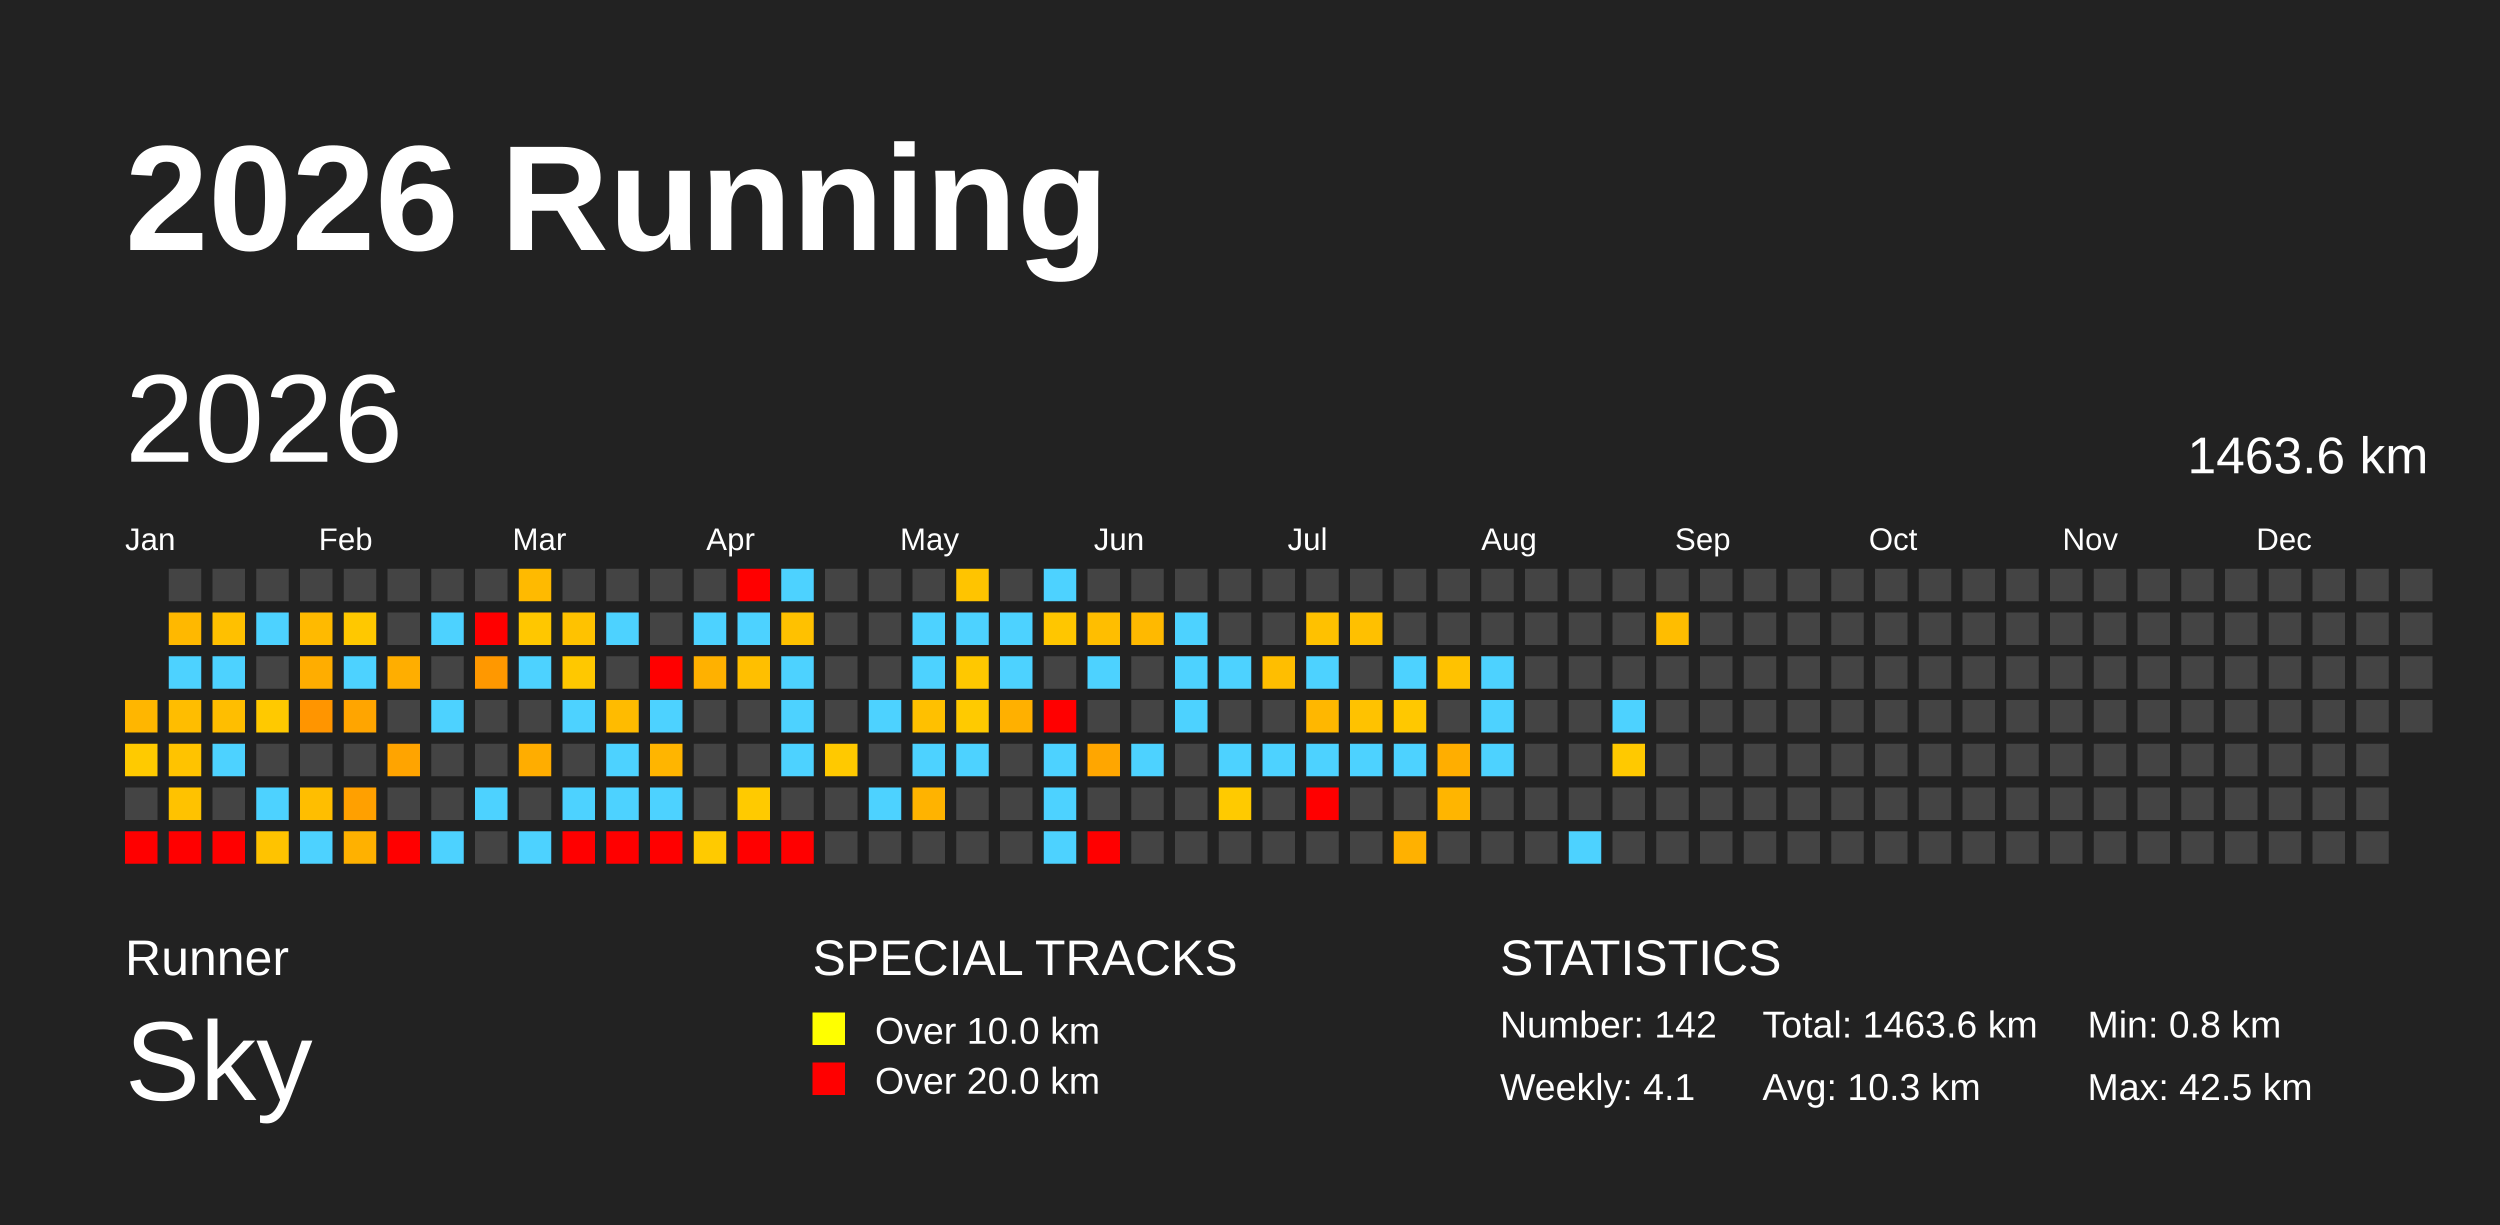
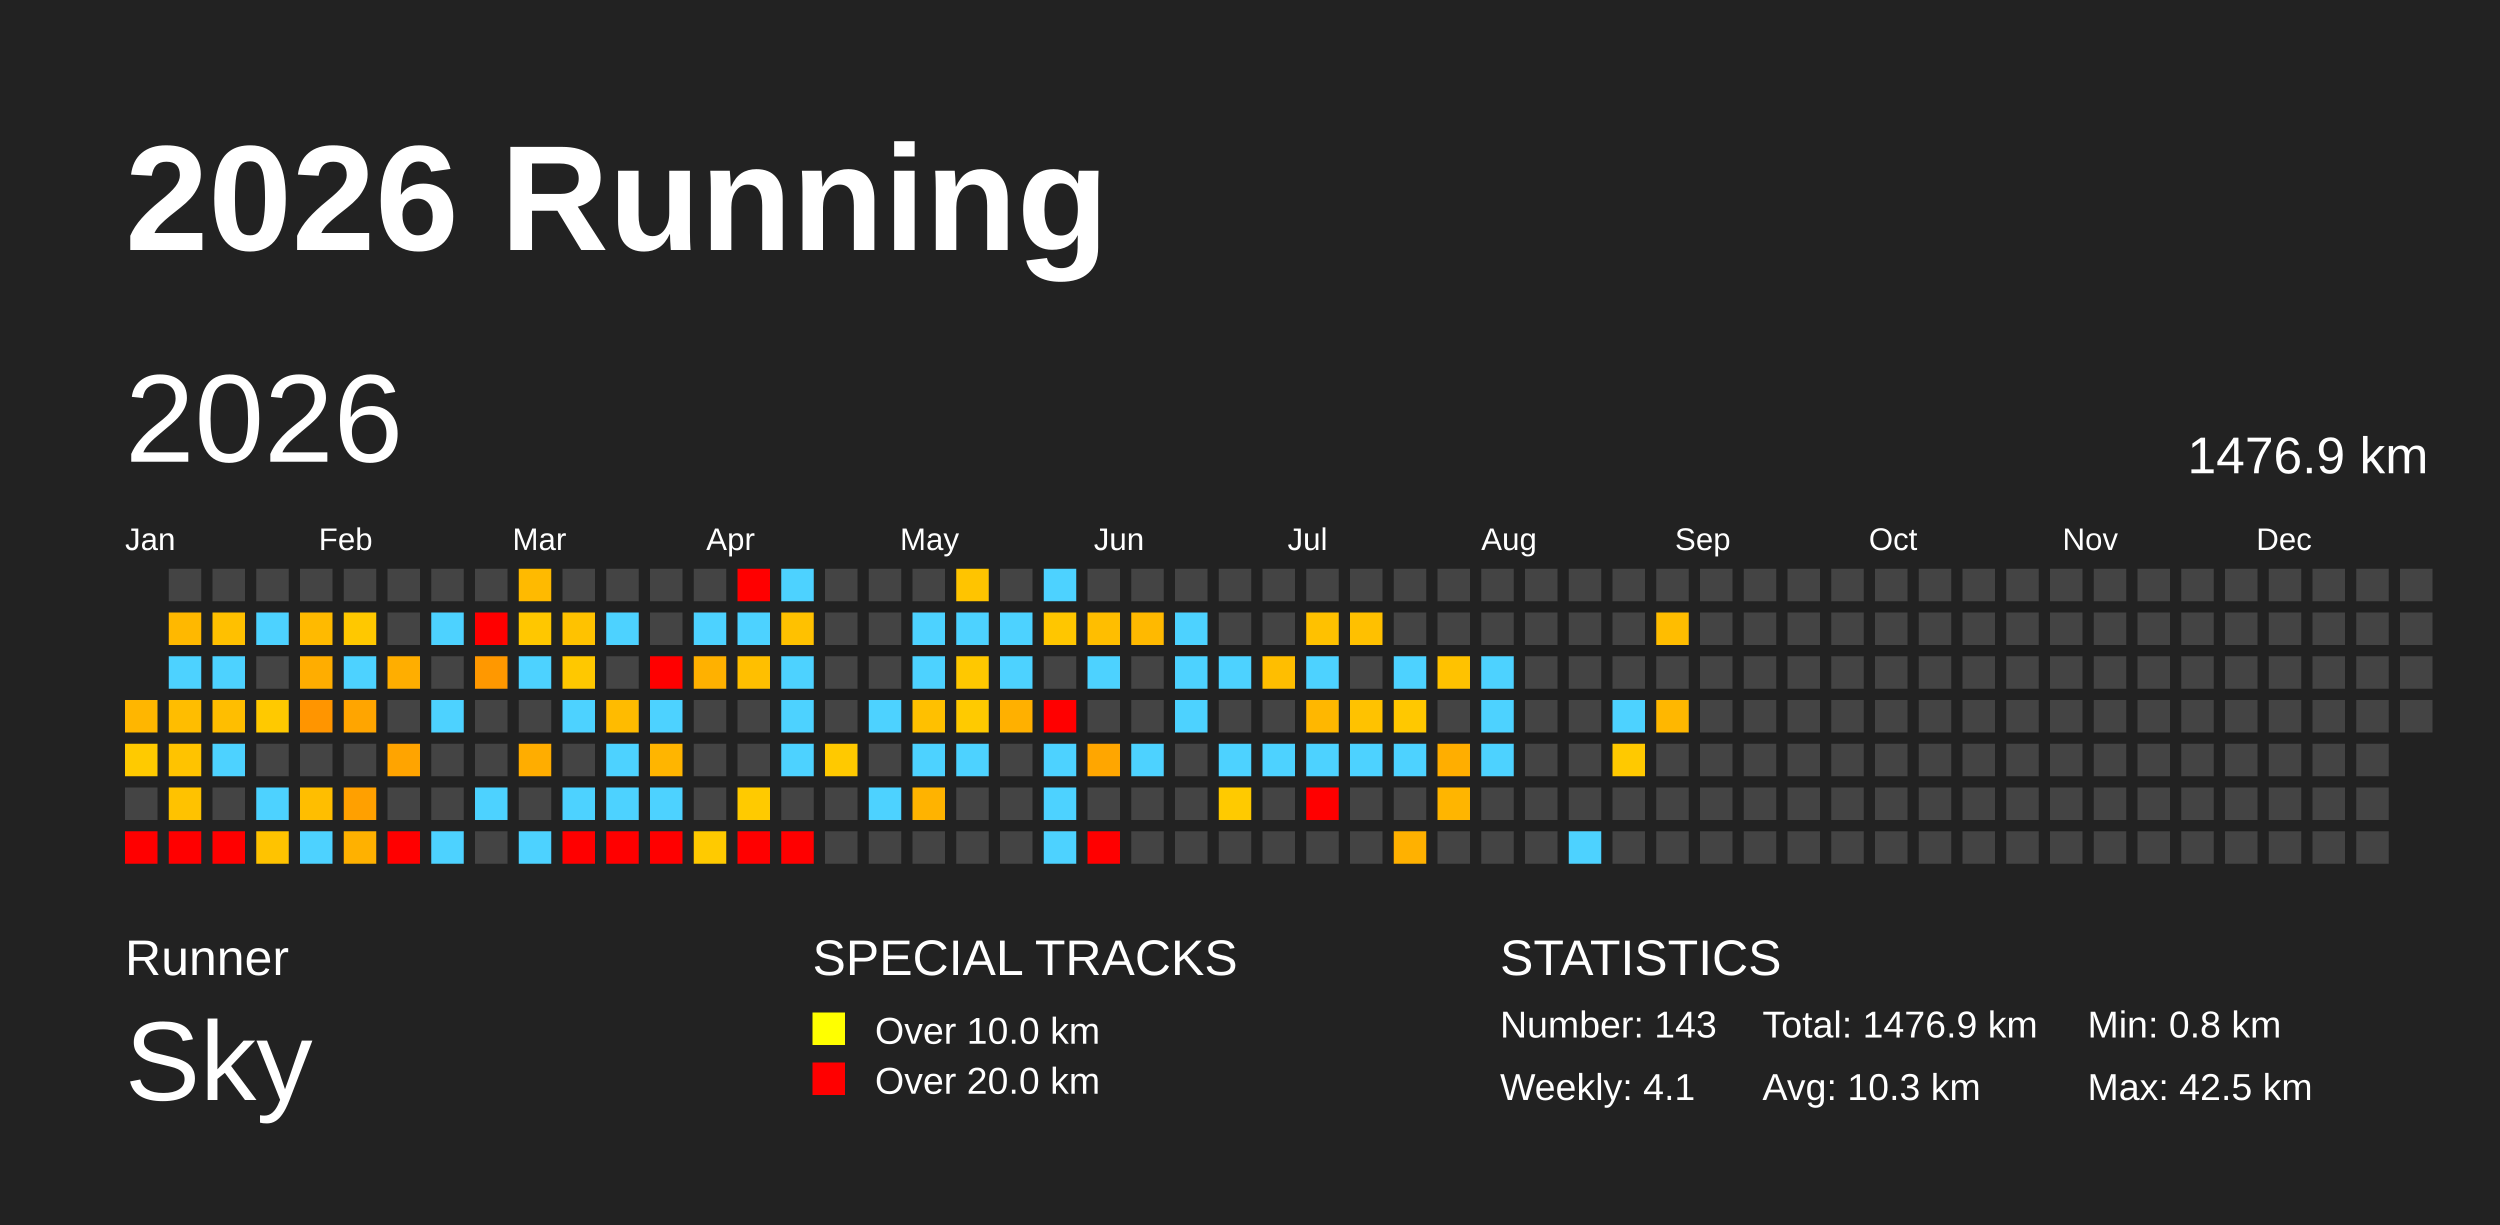
<svg xmlns="http://www.w3.org/2000/svg" baseProfile="full" height="98mm" version="1.1" viewBox="0,0,200,98" width="200mm">
  <defs />
  <rect fill="#222222" height="98" width="200" x="0" y="0" />
  <text fill="#FFFFFF" style="font-size:12px; font-family:Arial; font-weight:bold;" x="10" y="20">2026 Running</text>
  <text fill="#FFFFFF" style="font-size:4px; font-family:Arial" x="10" y="78">Runner</text>
  <text fill="#FFFFFF" style="font-size:9px; font-family:Arial" x="10" y="88">Sky</text>
  <text fill="#FFFFFF" style="font-size:4px; font-family:Arial" x="65" y="78">SPECIAL TRACKS</text>
  <rect fill="yellow" height="2.6" width="2.6" x="65" y="81" />
  <text fill="#FFFFFF" style="font-size:3px; font-family:Arial" x="70" y="83.5">Over 10.0 km</text>
  <rect fill="red" height="2.6" width="2.6" x="65" y="85" />
  <text fill="#FFFFFF" style="font-size:3px; font-family:Arial" x="70" y="87.5">Over 20.0 km</text>
  <text fill="#FFFFFF" style="font-size:4px; font-family:Arial" x="120" y="78">STATISTICS</text>
-   <text fill="#FFFFFF" style="font-size:3px; font-family:Arial" x="120" y="83">Number: 142</text>
+   <text fill="#FFFFFF" style="font-size:3px; font-family:Arial" x="120" y="83">Number: 143</text>
  <text fill="#FFFFFF" style="font-size:3px; font-family:Arial" x="120" y="88">Weekly: 4.1</text>
-   <text fill="#FFFFFF" style="font-size:3px; font-family:Arial" x="141" y="83">Total: 1463.6 km</text>
+   <text fill="#FFFFFF" style="font-size:3px; font-family:Arial" x="141" y="83">Total: 1476.9 km</text>
  <text fill="#FFFFFF" style="font-size:3px; font-family:Arial" x="141" y="88">Avg: 10.3 km</text>
  <text fill="#FFFFFF" style="font-size:3px; font-family:Arial" x="167" y="83">Min: 0.8 km</text>
  <text fill="#FFFFFF" style="font-size:3px; font-family:Arial" x="167" y="88">Max: 42.5 km</text>
  <text dominant-baseline="hanging" fill="#FFFFFF" style="font-size:10.0px; font-family:Arial;" x="10" y="30">2026</text>
-   <text dominant-baseline="hanging" fill="#FFFFFF" style="font-size:4.125px; font-family:Arial;" x="175" y="35">1463.6 km</text>
+   <text dominant-baseline="hanging" fill="#FFFFFF" style="font-size:4.125px; font-family:Arial;" x="175" y="35">1476.9 km</text>
  <text fill="#FFFFFF" style="font-size:2.5px; font-family:Arial" x="10.0" y="44">Jan</text>
  <text fill="#FFFFFF" style="font-size:2.5px; font-family:Arial" x="25.5" y="44">Feb</text>
  <text fill="#FFFFFF" style="font-size:2.5px; font-family:Arial" x="41.0" y="44">Mar</text>
  <text fill="#FFFFFF" style="font-size:2.5px; font-family:Arial" x="56.5" y="44">Apr</text>
  <text fill="#FFFFFF" style="font-size:2.5px; font-family:Arial" x="72.0" y="44">May</text>
  <text fill="#FFFFFF" style="font-size:2.5px; font-family:Arial" x="87.5" y="44">Jun</text>
  <text fill="#FFFFFF" style="font-size:2.5px; font-family:Arial" x="103.0" y="44">Jul</text>
  <text fill="#FFFFFF" style="font-size:2.5px; font-family:Arial" x="118.5" y="44">Aug</text>
  <text fill="#FFFFFF" style="font-size:2.5px; font-family:Arial" x="134.0" y="44">Sep</text>
  <text fill="#FFFFFF" style="font-size:2.5px; font-family:Arial" x="149.5" y="44">Oct</text>
  <text fill="#FFFFFF" style="font-size:2.5px; font-family:Arial" x="165.0" y="44">Nov</text>
  <text fill="#FFFFFF" style="font-size:2.5px; font-family:Arial" x="180.5" y="44">Dec</text>
  <rect fill="#ffb600" height="2.6" width="2.6" x="10.0" y="56.0" />
  <rect fill="#ffca00" height="2.6" width="2.6" x="10.0" y="59.5" />
  <rect fill="#444444" height="2.6" width="2.6" x="10.0" y="63.0" />
  <rect fill="red" height="2.6" width="2.6" x="10.0" y="66.5" />
  <rect fill="#444444" height="2.6" width="2.6" x="13.5" y="45.5" />
  <rect fill="#ffb800" height="2.6" width="2.6" x="13.5" y="49.0" />
  <rect fill="#4dd2ff" height="2.6" width="2.6" x="13.5" y="52.5" />
  <rect fill="#ffbd00" height="2.6" width="2.6" x="13.5" y="56.0" />
  <rect fill="#ffc300" height="2.6" width="2.6" x="13.5" y="59.5" />
  <rect fill="#ffc200" height="2.6" width="2.6" x="13.5" y="63.0" />
  <rect fill="red" height="2.6" width="2.6" x="13.5" y="66.5" />
  <rect fill="#444444" height="2.6" width="2.6" x="17.0" y="45.5" />
  <rect fill="#ffc000" height="2.6" width="2.6" x="17.0" y="49.0" />
  <rect fill="#4dd2ff" height="2.6" width="2.6" x="17.0" y="52.5" />
  <rect fill="#ffbe00" height="2.6" width="2.6" x="17.0" y="56.0" />
  <rect fill="#4dd2ff" height="2.6" width="2.6" x="17.0" y="59.5" />
  <rect fill="#444444" height="2.6" width="2.6" x="17.0" y="63.0" />
  <rect fill="red" height="2.6" width="2.6" x="17.0" y="66.5" />
  <rect fill="#444444" height="2.6" width="2.6" x="20.5" y="45.5" />
  <rect fill="#4dd2ff" height="2.6" width="2.6" x="20.5" y="49.0" />
  <rect fill="#444444" height="2.6" width="2.6" x="20.5" y="52.5" />
  <rect fill="#ffc900" height="2.6" width="2.6" x="20.5" y="56.0" />
  <rect fill="#444444" height="2.6" width="2.6" x="20.5" y="59.5" />
  <rect fill="#4dd2ff" height="2.6" width="2.6" x="20.5" y="63.0" />
  <rect fill="#ffc300" height="2.6" width="2.6" x="20.5" y="66.5" />
  <rect fill="#444444" height="2.6" width="2.6" x="24.0" y="45.5" />
  <rect fill="#ffba00" height="2.6" width="2.6" x="24.0" y="49.0" />
  <rect fill="#ffad00" height="2.6" width="2.6" x="24.0" y="52.5" />
  <rect fill="#ff9500" height="2.6" width="2.6" x="24.0" y="56.0" />
  <rect fill="#444444" height="2.6" width="2.6" x="24.0" y="59.5" />
  <rect fill="#ffbe00" height="2.6" width="2.6" x="24.0" y="63.0" />
  <rect fill="#4dd2ff" height="2.6" width="2.6" x="24.0" y="66.5" />
  <rect fill="#444444" height="2.6" width="2.6" x="27.5" y="45.5" />
  <rect fill="#ffc800" height="2.6" width="2.6" x="27.5" y="49.0" />
  <rect fill="#4dd2ff" height="2.6" width="2.6" x="27.5" y="52.5" />
  <rect fill="#ffa500" height="2.6" width="2.6" x="27.5" y="56.0" />
  <rect fill="#444444" height="2.6" width="2.6" x="27.5" y="59.5" />
  <rect fill="#ffa000" height="2.6" width="2.6" x="27.5" y="63.0" />
  <rect fill="#ffb100" height="2.6" width="2.6" x="27.5" y="66.5" />
  <rect fill="#444444" height="2.6" width="2.6" x="31.0" y="45.5" />
  <rect fill="#444444" height="2.6" width="2.6" x="31.0" y="49.0" />
  <rect fill="#ffae00" height="2.6" width="2.6" x="31.0" y="52.5" />
  <rect fill="#444444" height="2.6" width="2.6" x="31.0" y="56.0" />
  <rect fill="#ffa400" height="2.6" width="2.6" x="31.0" y="59.5" />
  <rect fill="#444444" height="2.6" width="2.6" x="31.0" y="63.0" />
  <rect fill="red" height="2.6" width="2.6" x="31.0" y="66.5" />
  <rect fill="#444444" height="2.6" width="2.6" x="34.5" y="45.5" />
  <rect fill="#4dd2ff" height="2.6" width="2.6" x="34.5" y="49.0" />
  <rect fill="#444444" height="2.6" width="2.6" x="34.5" y="52.5" />
  <rect fill="#4dd2ff" height="2.6" width="2.6" x="34.5" y="56.0" />
  <rect fill="#444444" height="2.6" width="2.6" x="34.5" y="59.5" />
  <rect fill="#444444" height="2.6" width="2.6" x="34.5" y="63.0" />
  <rect fill="#4dd2ff" height="2.6" width="2.6" x="34.5" y="66.5" />
  <rect fill="#444444" height="2.6" width="2.6" x="38.0" y="45.5" />
  <rect fill="red" height="2.6" width="2.6" x="38.0" y="49.0" />
  <rect fill="#ff9800" height="2.6" width="2.6" x="38.0" y="52.5" />
  <rect fill="#444444" height="2.6" width="2.6" x="38.0" y="56.0" />
  <rect fill="#444444" height="2.6" width="2.6" x="38.0" y="59.5" />
  <rect fill="#4dd2ff" height="2.6" width="2.6" x="38.0" y="63.0" />
  <rect fill="#444444" height="2.6" width="2.6" x="38.0" y="66.5" />
  <rect fill="#ffba00" height="2.6" width="2.6" x="41.5" y="45.5" />
  <rect fill="#ffc700" height="2.6" width="2.6" x="41.5" y="49.0" />
  <rect fill="#4dd2ff" height="2.6" width="2.6" x="41.5" y="52.5" />
  <rect fill="#444444" height="2.6" width="2.6" x="41.5" y="56.0" />
  <rect fill="#ffad00" height="2.6" width="2.6" x="41.5" y="59.5" />
  <rect fill="#444444" height="2.6" width="2.6" x="41.5" y="63.0" />
  <rect fill="#4dd2ff" height="2.6" width="2.6" x="41.5" y="66.5" />
  <rect fill="#444444" height="2.6" width="2.6" x="45.0" y="45.5" />
  <rect fill="#ffc200" height="2.6" width="2.6" x="45.0" y="49.0" />
  <rect fill="#ffc800" height="2.6" width="2.6" x="45.0" y="52.5" />
  <rect fill="#4dd2ff" height="2.6" width="2.6" x="45.0" y="56.0" />
  <rect fill="#444444" height="2.6" width="2.6" x="45.0" y="59.5" />
  <rect fill="#4dd2ff" height="2.6" width="2.6" x="45.0" y="63.0" />
  <rect fill="red" height="2.6" width="2.6" x="45.0" y="66.5" />
  <rect fill="#444444" height="2.6" width="2.6" x="48.5" y="45.5" />
  <rect fill="#4dd2ff" height="2.6" width="2.6" x="48.5" y="49.0" />
  <rect fill="#444444" height="2.6" width="2.6" x="48.5" y="52.5" />
  <rect fill="#ffbb00" height="2.6" width="2.6" x="48.5" y="56.0" />
  <rect fill="#4dd2ff" height="2.6" width="2.6" x="48.5" y="59.5" />
  <rect fill="#4dd2ff" height="2.6" width="2.6" x="48.5" y="63.0" />
  <rect fill="red" height="2.6" width="2.6" x="48.5" y="66.5" />
  <rect fill="#444444" height="2.6" width="2.6" x="52.0" y="45.5" />
  <rect fill="#444444" height="2.6" width="2.6" x="52.0" y="49.0" />
  <rect fill="red" height="2.6" width="2.6" x="52.0" y="52.5" />
  <rect fill="#4dd2ff" height="2.6" width="2.6" x="52.0" y="56.0" />
  <rect fill="#ffb500" height="2.6" width="2.6" x="52.0" y="59.5" />
  <rect fill="#4dd2ff" height="2.6" width="2.6" x="52.0" y="63.0" />
  <rect fill="red" height="2.6" width="2.6" x="52.0" y="66.5" />
  <rect fill="#444444" height="2.6" width="2.6" x="55.5" y="45.5" />
  <rect fill="#4dd2ff" height="2.6" width="2.6" x="55.5" y="49.0" />
  <rect fill="#ffb100" height="2.6" width="2.6" x="55.5" y="52.5" />
  <rect fill="#444444" height="2.6" width="2.6" x="55.5" y="56.0" />
  <rect fill="#444444" height="2.6" width="2.6" x="55.5" y="59.5" />
  <rect fill="#444444" height="2.6" width="2.6" x="55.5" y="63.0" />
  <rect fill="#ffca00" height="2.6" width="2.6" x="55.5" y="66.5" />
  <rect fill="red" height="2.6" width="2.6" x="59.0" y="45.5" />
  <rect fill="#4dd2ff" height="2.6" width="2.6" x="59.0" y="49.0" />
  <rect fill="#ffbf00" height="2.6" width="2.6" x="59.0" y="52.5" />
  <rect fill="#444444" height="2.6" width="2.6" x="59.0" y="56.0" />
  <rect fill="#444444" height="2.6" width="2.6" x="59.0" y="59.5" />
  <rect fill="#ffca00" height="2.6" width="2.6" x="59.0" y="63.0" />
  <rect fill="red" height="2.6" width="2.6" x="59.0" y="66.5" />
  <rect fill="#4dd2ff" height="2.6" width="2.6" x="62.5" y="45.5" />
  <rect fill="#ffc100" height="2.6" width="2.6" x="62.5" y="49.0" />
  <rect fill="#4dd2ff" height="2.6" width="2.6" x="62.5" y="52.5" />
  <rect fill="#4dd2ff" height="2.6" width="2.6" x="62.5" y="56.0" />
  <rect fill="#4dd2ff" height="2.6" width="2.6" x="62.5" y="59.5" />
  <rect fill="#444444" height="2.6" width="2.6" x="62.5" y="63.0" />
  <rect fill="red" height="2.6" width="2.6" x="62.5" y="66.5" />
  <rect fill="#444444" height="2.6" width="2.6" x="66.0" y="45.5" />
  <rect fill="#444444" height="2.6" width="2.6" x="66.0" y="49.0" />
  <rect fill="#444444" height="2.6" width="2.6" x="66.0" y="52.5" />
  <rect fill="#444444" height="2.6" width="2.6" x="66.0" y="56.0" />
  <rect fill="#ffc900" height="2.6" width="2.6" x="66.0" y="59.5" />
  <rect fill="#444444" height="2.6" width="2.6" x="66.0" y="63.0" />
  <rect fill="#444444" height="2.6" width="2.6" x="66.0" y="66.5" />
  <rect fill="#444444" height="2.6" width="2.6" x="69.5" y="45.5" />
  <rect fill="#444444" height="2.6" width="2.6" x="69.5" y="49.0" />
  <rect fill="#444444" height="2.6" width="2.6" x="69.5" y="52.5" />
  <rect fill="#4dd2ff" height="2.6" width="2.6" x="69.5" y="56.0" />
  <rect fill="#444444" height="2.6" width="2.6" x="69.5" y="59.5" />
  <rect fill="#4dd2ff" height="2.6" width="2.6" x="69.5" y="63.0" />
  <rect fill="#444444" height="2.6" width="2.6" x="69.5" y="66.5" />
  <rect fill="#444444" height="2.6" width="2.6" x="73.0" y="45.5" />
  <rect fill="#4dd2ff" height="2.6" width="2.6" x="73.0" y="49.0" />
  <rect fill="#4dd2ff" height="2.6" width="2.6" x="73.0" y="52.5" />
  <rect fill="#ffc000" height="2.6" width="2.6" x="73.0" y="56.0" />
  <rect fill="#4dd2ff" height="2.6" width="2.6" x="73.0" y="59.5" />
  <rect fill="#ffb300" height="2.6" width="2.6" x="73.0" y="63.0" />
  <rect fill="#444444" height="2.6" width="2.6" x="73.0" y="66.5" />
  <rect fill="#ffc400" height="2.6" width="2.6" x="76.5" y="45.5" />
  <rect fill="#4dd2ff" height="2.6" width="2.6" x="76.5" y="49.0" />
  <rect fill="#ffc800" height="2.6" width="2.6" x="76.5" y="52.5" />
  <rect fill="#ffca00" height="2.6" width="2.6" x="76.5" y="56.0" />
  <rect fill="#4dd2ff" height="2.6" width="2.6" x="76.5" y="59.5" />
  <rect fill="#444444" height="2.6" width="2.6" x="76.5" y="63.0" />
  <rect fill="#444444" height="2.6" width="2.6" x="76.5" y="66.5" />
  <rect fill="#444444" height="2.6" width="2.6" x="80.0" y="45.5" />
  <rect fill="#4dd2ff" height="2.6" width="2.6" x="80.0" y="49.0" />
  <rect fill="#4dd2ff" height="2.6" width="2.6" x="80.0" y="52.5" />
  <rect fill="#ffb000" height="2.6" width="2.6" x="80.0" y="56.0" />
  <rect fill="#444444" height="2.6" width="2.6" x="80.0" y="59.5" />
  <rect fill="#444444" height="2.6" width="2.6" x="80.0" y="63.0" />
  <rect fill="#444444" height="2.6" width="2.6" x="80.0" y="66.5" />
  <rect fill="#4dd2ff" height="2.6" width="2.6" x="83.5" y="45.5" />
  <rect fill="#ffc600" height="2.6" width="2.6" x="83.5" y="49.0" />
  <rect fill="#444444" height="2.6" width="2.6" x="83.5" y="52.5" />
  <rect fill="red" height="2.6" width="2.6" x="83.5" y="56.0" />
  <rect fill="#4dd2ff" height="2.6" width="2.6" x="83.5" y="59.5" />
  <rect fill="#4dd2ff" height="2.6" width="2.6" x="83.5" y="63.0" />
  <rect fill="#4dd2ff" height="2.6" width="2.6" x="83.5" y="66.5" />
  <rect fill="#444444" height="2.6" width="2.6" x="87.0" y="45.5" />
  <rect fill="#ffbe00" height="2.6" width="2.6" x="87.0" y="49.0" />
  <rect fill="#4dd2ff" height="2.6" width="2.6" x="87.0" y="52.5" />
  <rect fill="#444444" height="2.6" width="2.6" x="87.0" y="56.0" />
  <rect fill="#ffa600" height="2.6" width="2.6" x="87.0" y="59.5" />
  <rect fill="#444444" height="2.6" width="2.6" x="87.0" y="63.0" />
  <rect fill="red" height="2.6" width="2.6" x="87.0" y="66.5" />
  <rect fill="#444444" height="2.6" width="2.6" x="90.5" y="45.5" />
  <rect fill="#ffb900" height="2.6" width="2.6" x="90.5" y="49.0" />
  <rect fill="#444444" height="2.6" width="2.6" x="90.5" y="52.5" />
  <rect fill="#444444" height="2.6" width="2.6" x="90.5" y="56.0" />
  <rect fill="#4dd2ff" height="2.6" width="2.6" x="90.5" y="59.5" />
  <rect fill="#444444" height="2.6" width="2.6" x="90.5" y="63.0" />
  <rect fill="#444444" height="2.6" width="2.6" x="90.5" y="66.5" />
  <rect fill="#444444" height="2.6" width="2.6" x="94.0" y="45.5" />
  <rect fill="#4dd2ff" height="2.6" width="2.6" x="94.0" y="49.0" />
  <rect fill="#4dd2ff" height="2.6" width="2.6" x="94.0" y="52.5" />
  <rect fill="#4dd2ff" height="2.6" width="2.6" x="94.0" y="56.0" />
  <rect fill="#444444" height="2.6" width="2.6" x="94.0" y="59.5" />
  <rect fill="#444444" height="2.6" width="2.6" x="94.0" y="63.0" />
  <rect fill="#444444" height="2.6" width="2.6" x="94.0" y="66.5" />
  <rect fill="#444444" height="2.6" width="2.6" x="97.5" y="45.5" />
  <rect fill="#444444" height="2.6" width="2.6" x="97.5" y="49.0" />
  <rect fill="#4dd2ff" height="2.6" width="2.6" x="97.5" y="52.5" />
  <rect fill="#444444" height="2.6" width="2.6" x="97.5" y="56.0" />
  <rect fill="#4dd2ff" height="2.6" width="2.6" x="97.5" y="59.5" />
  <rect fill="#ffca00" height="2.6" width="2.6" x="97.5" y="63.0" />
  <rect fill="#444444" height="2.6" width="2.6" x="97.5" y="66.5" />
  <rect fill="#444444" height="2.6" width="2.6" x="101.0" y="45.5" />
  <rect fill="#444444" height="2.6" width="2.6" x="101.0" y="49.0" />
  <rect fill="#ffbe00" height="2.6" width="2.6" x="101.0" y="52.5" />
  <rect fill="#444444" height="2.6" width="2.6" x="101.0" y="56.0" />
  <rect fill="#4dd2ff" height="2.6" width="2.6" x="101.0" y="59.5" />
  <rect fill="#444444" height="2.6" width="2.6" x="101.0" y="63.0" />
  <rect fill="#444444" height="2.6" width="2.6" x="101.0" y="66.5" />
  <rect fill="#444444" height="2.6" width="2.6" x="104.5" y="45.5" />
  <rect fill="#ffc100" height="2.6" width="2.6" x="104.5" y="49.0" />
  <rect fill="#4dd2ff" height="2.6" width="2.6" x="104.5" y="52.5" />
  <rect fill="#ffb700" height="2.6" width="2.6" x="104.5" y="56.0" />
  <rect fill="#4dd2ff" height="2.6" width="2.6" x="104.5" y="59.5" />
  <rect fill="red" height="2.6" width="2.6" x="104.5" y="63.0" />
  <rect fill="#444444" height="2.6" width="2.6" x="104.5" y="66.5" />
  <rect fill="#444444" height="2.6" width="2.6" x="108.0" y="45.5" />
  <rect fill="#ffc000" height="2.6" width="2.6" x="108.0" y="49.0" />
  <rect fill="#444444" height="2.6" width="2.6" x="108.0" y="52.5" />
  <rect fill="#ffc200" height="2.6" width="2.6" x="108.0" y="56.0" />
  <rect fill="#4dd2ff" height="2.6" width="2.6" x="108.0" y="59.5" />
  <rect fill="#444444" height="2.6" width="2.6" x="108.0" y="63.0" />
  <rect fill="#444444" height="2.6" width="2.6" x="108.0" y="66.5" />
  <rect fill="#444444" height="2.6" width="2.6" x="111.5" y="45.5" />
  <rect fill="#444444" height="2.6" width="2.6" x="111.5" y="49.0" />
  <rect fill="#4dd2ff" height="2.6" width="2.6" x="111.5" y="52.5" />
  <rect fill="#ffc800" height="2.6" width="2.6" x="111.5" y="56.0" />
  <rect fill="#4dd2ff" height="2.6" width="2.6" x="111.5" y="59.5" />
  <rect fill="#444444" height="2.6" width="2.6" x="111.5" y="63.0" />
  <rect fill="#ffb100" height="2.6" width="2.6" x="111.5" y="66.5" />
  <rect fill="#444444" height="2.6" width="2.6" x="115.0" y="45.5" />
  <rect fill="#444444" height="2.6" width="2.6" x="115.0" y="49.0" />
  <rect fill="#ffc200" height="2.6" width="2.6" x="115.0" y="52.5" />
  <rect fill="#444444" height="2.6" width="2.6" x="115.0" y="56.0" />
  <rect fill="#ffae00" height="2.6" width="2.6" x="115.0" y="59.5" />
  <rect fill="#ffb500" height="2.6" width="2.6" x="115.0" y="63.0" />
  <rect fill="#444444" height="2.6" width="2.6" x="115.0" y="66.5" />
  <rect fill="#444444" height="2.6" width="2.6" x="118.5" y="45.5" />
  <rect fill="#444444" height="2.6" width="2.6" x="118.5" y="49.0" />
  <rect fill="#4dd2ff" height="2.6" width="2.6" x="118.5" y="52.5" />
  <rect fill="#4dd2ff" height="2.6" width="2.6" x="118.5" y="56.0" />
  <rect fill="#4dd2ff" height="2.6" width="2.6" x="118.5" y="59.5" />
  <rect fill="#444444" height="2.6" width="2.6" x="118.5" y="63.0" />
  <rect fill="#444444" height="2.6" width="2.6" x="118.5" y="66.5" />
  <rect fill="#444444" height="2.6" width="2.6" x="122.0" y="45.5" />
  <rect fill="#444444" height="2.6" width="2.6" x="122.0" y="49.0" />
  <rect fill="#444444" height="2.6" width="2.6" x="122.0" y="52.5" />
  <rect fill="#444444" height="2.6" width="2.6" x="122.0" y="56.0" />
  <rect fill="#444444" height="2.6" width="2.6" x="122.0" y="59.5" />
  <rect fill="#444444" height="2.6" width="2.6" x="122.0" y="63.0" />
  <rect fill="#444444" height="2.6" width="2.6" x="122.0" y="66.5" />
  <rect fill="#444444" height="2.6" width="2.6" x="125.5" y="45.5" />
  <rect fill="#444444" height="2.6" width="2.6" x="125.5" y="49.0" />
  <rect fill="#444444" height="2.6" width="2.6" x="125.5" y="52.5" />
  <rect fill="#444444" height="2.6" width="2.6" x="125.5" y="56.0" />
  <rect fill="#444444" height="2.6" width="2.6" x="125.5" y="59.5" />
  <rect fill="#444444" height="2.6" width="2.6" x="125.5" y="63.0" />
  <rect fill="#4dd2ff" height="2.6" width="2.6" x="125.5" y="66.5" />
  <rect fill="#444444" height="2.6" width="2.6" x="129.0" y="45.5" />
  <rect fill="#444444" height="2.6" width="2.6" x="129.0" y="49.0" />
  <rect fill="#444444" height="2.6" width="2.6" x="129.0" y="52.5" />
  <rect fill="#4dd2ff" height="2.6" width="2.6" x="129.0" y="56.0" />
  <rect fill="#ffc900" height="2.6" width="2.6" x="129.0" y="59.5" />
  <rect fill="#444444" height="2.6" width="2.6" x="129.0" y="63.0" />
  <rect fill="#444444" height="2.6" width="2.6" x="129.0" y="66.5" />
  <rect fill="#444444" height="2.6" width="2.6" x="132.5" y="45.5" />
  <rect fill="#ffbd00" height="2.6" width="2.6" x="132.5" y="49.0" />
  <rect fill="#444444" height="2.6" width="2.6" x="132.5" y="52.5" />
-   <rect fill="#444444" height="2.6" width="2.6" x="132.5" y="56.0" />
+   <rect fill="#ffb700" height="2.6" width="2.6" x="132.5" y="56.0" />
  <rect fill="#444444" height="2.6" width="2.6" x="132.5" y="59.5" />
  <rect fill="#444444" height="2.6" width="2.6" x="132.5" y="63.0" />
  <rect fill="#444444" height="2.6" width="2.6" x="132.5" y="66.5" />
  <rect fill="#444444" height="2.6" width="2.6" x="136.0" y="45.5" />
  <rect fill="#444444" height="2.6" width="2.6" x="136.0" y="49.0" />
  <rect fill="#444444" height="2.6" width="2.6" x="136.0" y="52.5" />
  <rect fill="#444444" height="2.6" width="2.6" x="136.0" y="56.0" />
  <rect fill="#444444" height="2.6" width="2.6" x="136.0" y="59.5" />
  <rect fill="#444444" height="2.6" width="2.6" x="136.0" y="63.0" />
  <rect fill="#444444" height="2.6" width="2.6" x="136.0" y="66.5" />
  <rect fill="#444444" height="2.6" width="2.6" x="139.5" y="45.5" />
  <rect fill="#444444" height="2.6" width="2.6" x="139.5" y="49.0" />
  <rect fill="#444444" height="2.6" width="2.6" x="139.5" y="52.5" />
  <rect fill="#444444" height="2.6" width="2.6" x="139.5" y="56.0" />
  <rect fill="#444444" height="2.6" width="2.6" x="139.5" y="59.5" />
  <rect fill="#444444" height="2.6" width="2.6" x="139.5" y="63.0" />
  <rect fill="#444444" height="2.6" width="2.6" x="139.5" y="66.5" />
  <rect fill="#444444" height="2.6" width="2.6" x="143.0" y="45.5" />
  <rect fill="#444444" height="2.6" width="2.6" x="143.0" y="49.0" />
  <rect fill="#444444" height="2.6" width="2.6" x="143.0" y="52.5" />
  <rect fill="#444444" height="2.6" width="2.6" x="143.0" y="56.0" />
  <rect fill="#444444" height="2.6" width="2.6" x="143.0" y="59.5" />
  <rect fill="#444444" height="2.6" width="2.6" x="143.0" y="63.0" />
  <rect fill="#444444" height="2.6" width="2.6" x="143.0" y="66.5" />
  <rect fill="#444444" height="2.6" width="2.6" x="146.5" y="45.5" />
  <rect fill="#444444" height="2.6" width="2.6" x="146.5" y="49.0" />
  <rect fill="#444444" height="2.6" width="2.6" x="146.5" y="52.5" />
  <rect fill="#444444" height="2.6" width="2.6" x="146.5" y="56.0" />
  <rect fill="#444444" height="2.6" width="2.6" x="146.5" y="59.5" />
  <rect fill="#444444" height="2.6" width="2.6" x="146.5" y="63.0" />
  <rect fill="#444444" height="2.6" width="2.6" x="146.5" y="66.5" />
  <rect fill="#444444" height="2.6" width="2.6" x="150.0" y="45.5" />
  <rect fill="#444444" height="2.6" width="2.6" x="150.0" y="49.0" />
  <rect fill="#444444" height="2.6" width="2.6" x="150.0" y="52.5" />
  <rect fill="#444444" height="2.6" width="2.6" x="150.0" y="56.0" />
  <rect fill="#444444" height="2.6" width="2.6" x="150.0" y="59.5" />
  <rect fill="#444444" height="2.6" width="2.6" x="150.0" y="63.0" />
  <rect fill="#444444" height="2.6" width="2.6" x="150.0" y="66.5" />
  <rect fill="#444444" height="2.6" width="2.6" x="153.5" y="45.5" />
  <rect fill="#444444" height="2.6" width="2.6" x="153.5" y="49.0" />
  <rect fill="#444444" height="2.6" width="2.6" x="153.5" y="52.5" />
  <rect fill="#444444" height="2.6" width="2.6" x="153.5" y="56.0" />
  <rect fill="#444444" height="2.6" width="2.6" x="153.5" y="59.5" />
  <rect fill="#444444" height="2.6" width="2.6" x="153.5" y="63.0" />
  <rect fill="#444444" height="2.6" width="2.6" x="153.5" y="66.5" />
  <rect fill="#444444" height="2.6" width="2.6" x="157.0" y="45.5" />
  <rect fill="#444444" height="2.6" width="2.6" x="157.0" y="49.0" />
  <rect fill="#444444" height="2.6" width="2.6" x="157.0" y="52.5" />
  <rect fill="#444444" height="2.6" width="2.6" x="157.0" y="56.0" />
  <rect fill="#444444" height="2.6" width="2.6" x="157.0" y="59.5" />
  <rect fill="#444444" height="2.6" width="2.6" x="157.0" y="63.0" />
  <rect fill="#444444" height="2.6" width="2.6" x="157.0" y="66.5" />
  <rect fill="#444444" height="2.6" width="2.6" x="160.5" y="45.5" />
  <rect fill="#444444" height="2.6" width="2.6" x="160.5" y="49.0" />
  <rect fill="#444444" height="2.6" width="2.6" x="160.5" y="52.5" />
  <rect fill="#444444" height="2.6" width="2.6" x="160.5" y="56.0" />
  <rect fill="#444444" height="2.6" width="2.6" x="160.5" y="59.5" />
  <rect fill="#444444" height="2.6" width="2.6" x="160.5" y="63.0" />
  <rect fill="#444444" height="2.6" width="2.6" x="160.5" y="66.5" />
  <rect fill="#444444" height="2.6" width="2.6" x="164.0" y="45.5" />
  <rect fill="#444444" height="2.6" width="2.6" x="164.0" y="49.0" />
  <rect fill="#444444" height="2.6" width="2.6" x="164.0" y="52.5" />
  <rect fill="#444444" height="2.6" width="2.6" x="164.0" y="56.0" />
  <rect fill="#444444" height="2.6" width="2.6" x="164.0" y="59.5" />
  <rect fill="#444444" height="2.6" width="2.6" x="164.0" y="63.0" />
  <rect fill="#444444" height="2.6" width="2.6" x="164.0" y="66.5" />
  <rect fill="#444444" height="2.6" width="2.6" x="167.5" y="45.5" />
  <rect fill="#444444" height="2.6" width="2.6" x="167.5" y="49.0" />
  <rect fill="#444444" height="2.6" width="2.6" x="167.5" y="52.5" />
  <rect fill="#444444" height="2.6" width="2.6" x="167.5" y="56.0" />
  <rect fill="#444444" height="2.6" width="2.6" x="167.5" y="59.5" />
  <rect fill="#444444" height="2.6" width="2.6" x="167.5" y="63.0" />
  <rect fill="#444444" height="2.6" width="2.6" x="167.5" y="66.5" />
  <rect fill="#444444" height="2.6" width="2.6" x="171.0" y="45.5" />
  <rect fill="#444444" height="2.6" width="2.6" x="171.0" y="49.0" />
  <rect fill="#444444" height="2.6" width="2.6" x="171.0" y="52.5" />
  <rect fill="#444444" height="2.6" width="2.6" x="171.0" y="56.0" />
  <rect fill="#444444" height="2.6" width="2.6" x="171.0" y="59.5" />
  <rect fill="#444444" height="2.6" width="2.6" x="171.0" y="63.0" />
  <rect fill="#444444" height="2.6" width="2.6" x="171.0" y="66.5" />
  <rect fill="#444444" height="2.6" width="2.6" x="174.5" y="45.5" />
  <rect fill="#444444" height="2.6" width="2.6" x="174.5" y="49.0" />
  <rect fill="#444444" height="2.6" width="2.6" x="174.5" y="52.5" />
  <rect fill="#444444" height="2.6" width="2.6" x="174.5" y="56.0" />
  <rect fill="#444444" height="2.6" width="2.6" x="174.5" y="59.5" />
  <rect fill="#444444" height="2.6" width="2.6" x="174.5" y="63.0" />
  <rect fill="#444444" height="2.6" width="2.6" x="174.5" y="66.5" />
  <rect fill="#444444" height="2.6" width="2.6" x="178.0" y="45.5" />
  <rect fill="#444444" height="2.6" width="2.6" x="178.0" y="49.0" />
  <rect fill="#444444" height="2.6" width="2.6" x="178.0" y="52.5" />
  <rect fill="#444444" height="2.6" width="2.6" x="178.0" y="56.0" />
  <rect fill="#444444" height="2.6" width="2.6" x="178.0" y="59.5" />
  <rect fill="#444444" height="2.6" width="2.6" x="178.0" y="63.0" />
  <rect fill="#444444" height="2.6" width="2.6" x="178.0" y="66.5" />
  <rect fill="#444444" height="2.6" width="2.6" x="181.5" y="45.5" />
  <rect fill="#444444" height="2.6" width="2.6" x="181.5" y="49.0" />
  <rect fill="#444444" height="2.6" width="2.6" x="181.5" y="52.5" />
  <rect fill="#444444" height="2.6" width="2.6" x="181.5" y="56.0" />
  <rect fill="#444444" height="2.6" width="2.6" x="181.5" y="59.5" />
  <rect fill="#444444" height="2.6" width="2.6" x="181.5" y="63.0" />
  <rect fill="#444444" height="2.6" width="2.6" x="181.5" y="66.5" />
  <rect fill="#444444" height="2.6" width="2.6" x="185.0" y="45.5" />
  <rect fill="#444444" height="2.6" width="2.6" x="185.0" y="49.0" />
  <rect fill="#444444" height="2.6" width="2.6" x="185.0" y="52.5" />
  <rect fill="#444444" height="2.6" width="2.6" x="185.0" y="56.0" />
  <rect fill="#444444" height="2.6" width="2.6" x="185.0" y="59.5" />
  <rect fill="#444444" height="2.6" width="2.6" x="185.0" y="63.0" />
  <rect fill="#444444" height="2.6" width="2.6" x="185.0" y="66.5" />
  <rect fill="#444444" height="2.6" width="2.6" x="188.5" y="45.5" />
  <rect fill="#444444" height="2.6" width="2.6" x="188.5" y="49.0" />
  <rect fill="#444444" height="2.6" width="2.6" x="188.5" y="52.5" />
  <rect fill="#444444" height="2.6" width="2.6" x="188.5" y="56.0" />
  <rect fill="#444444" height="2.6" width="2.6" x="188.5" y="59.5" />
  <rect fill="#444444" height="2.6" width="2.6" x="188.5" y="63.0" />
  <rect fill="#444444" height="2.6" width="2.6" x="188.5" y="66.5" />
  <rect fill="#444444" height="2.6" width="2.6" x="192.0" y="45.5" />
  <rect fill="#444444" height="2.6" width="2.6" x="192.0" y="49.0" />
  <rect fill="#444444" height="2.6" width="2.6" x="192.0" y="52.5" />
  <rect fill="#444444" height="2.6" width="2.6" x="192.0" y="56.0" />
</svg>
